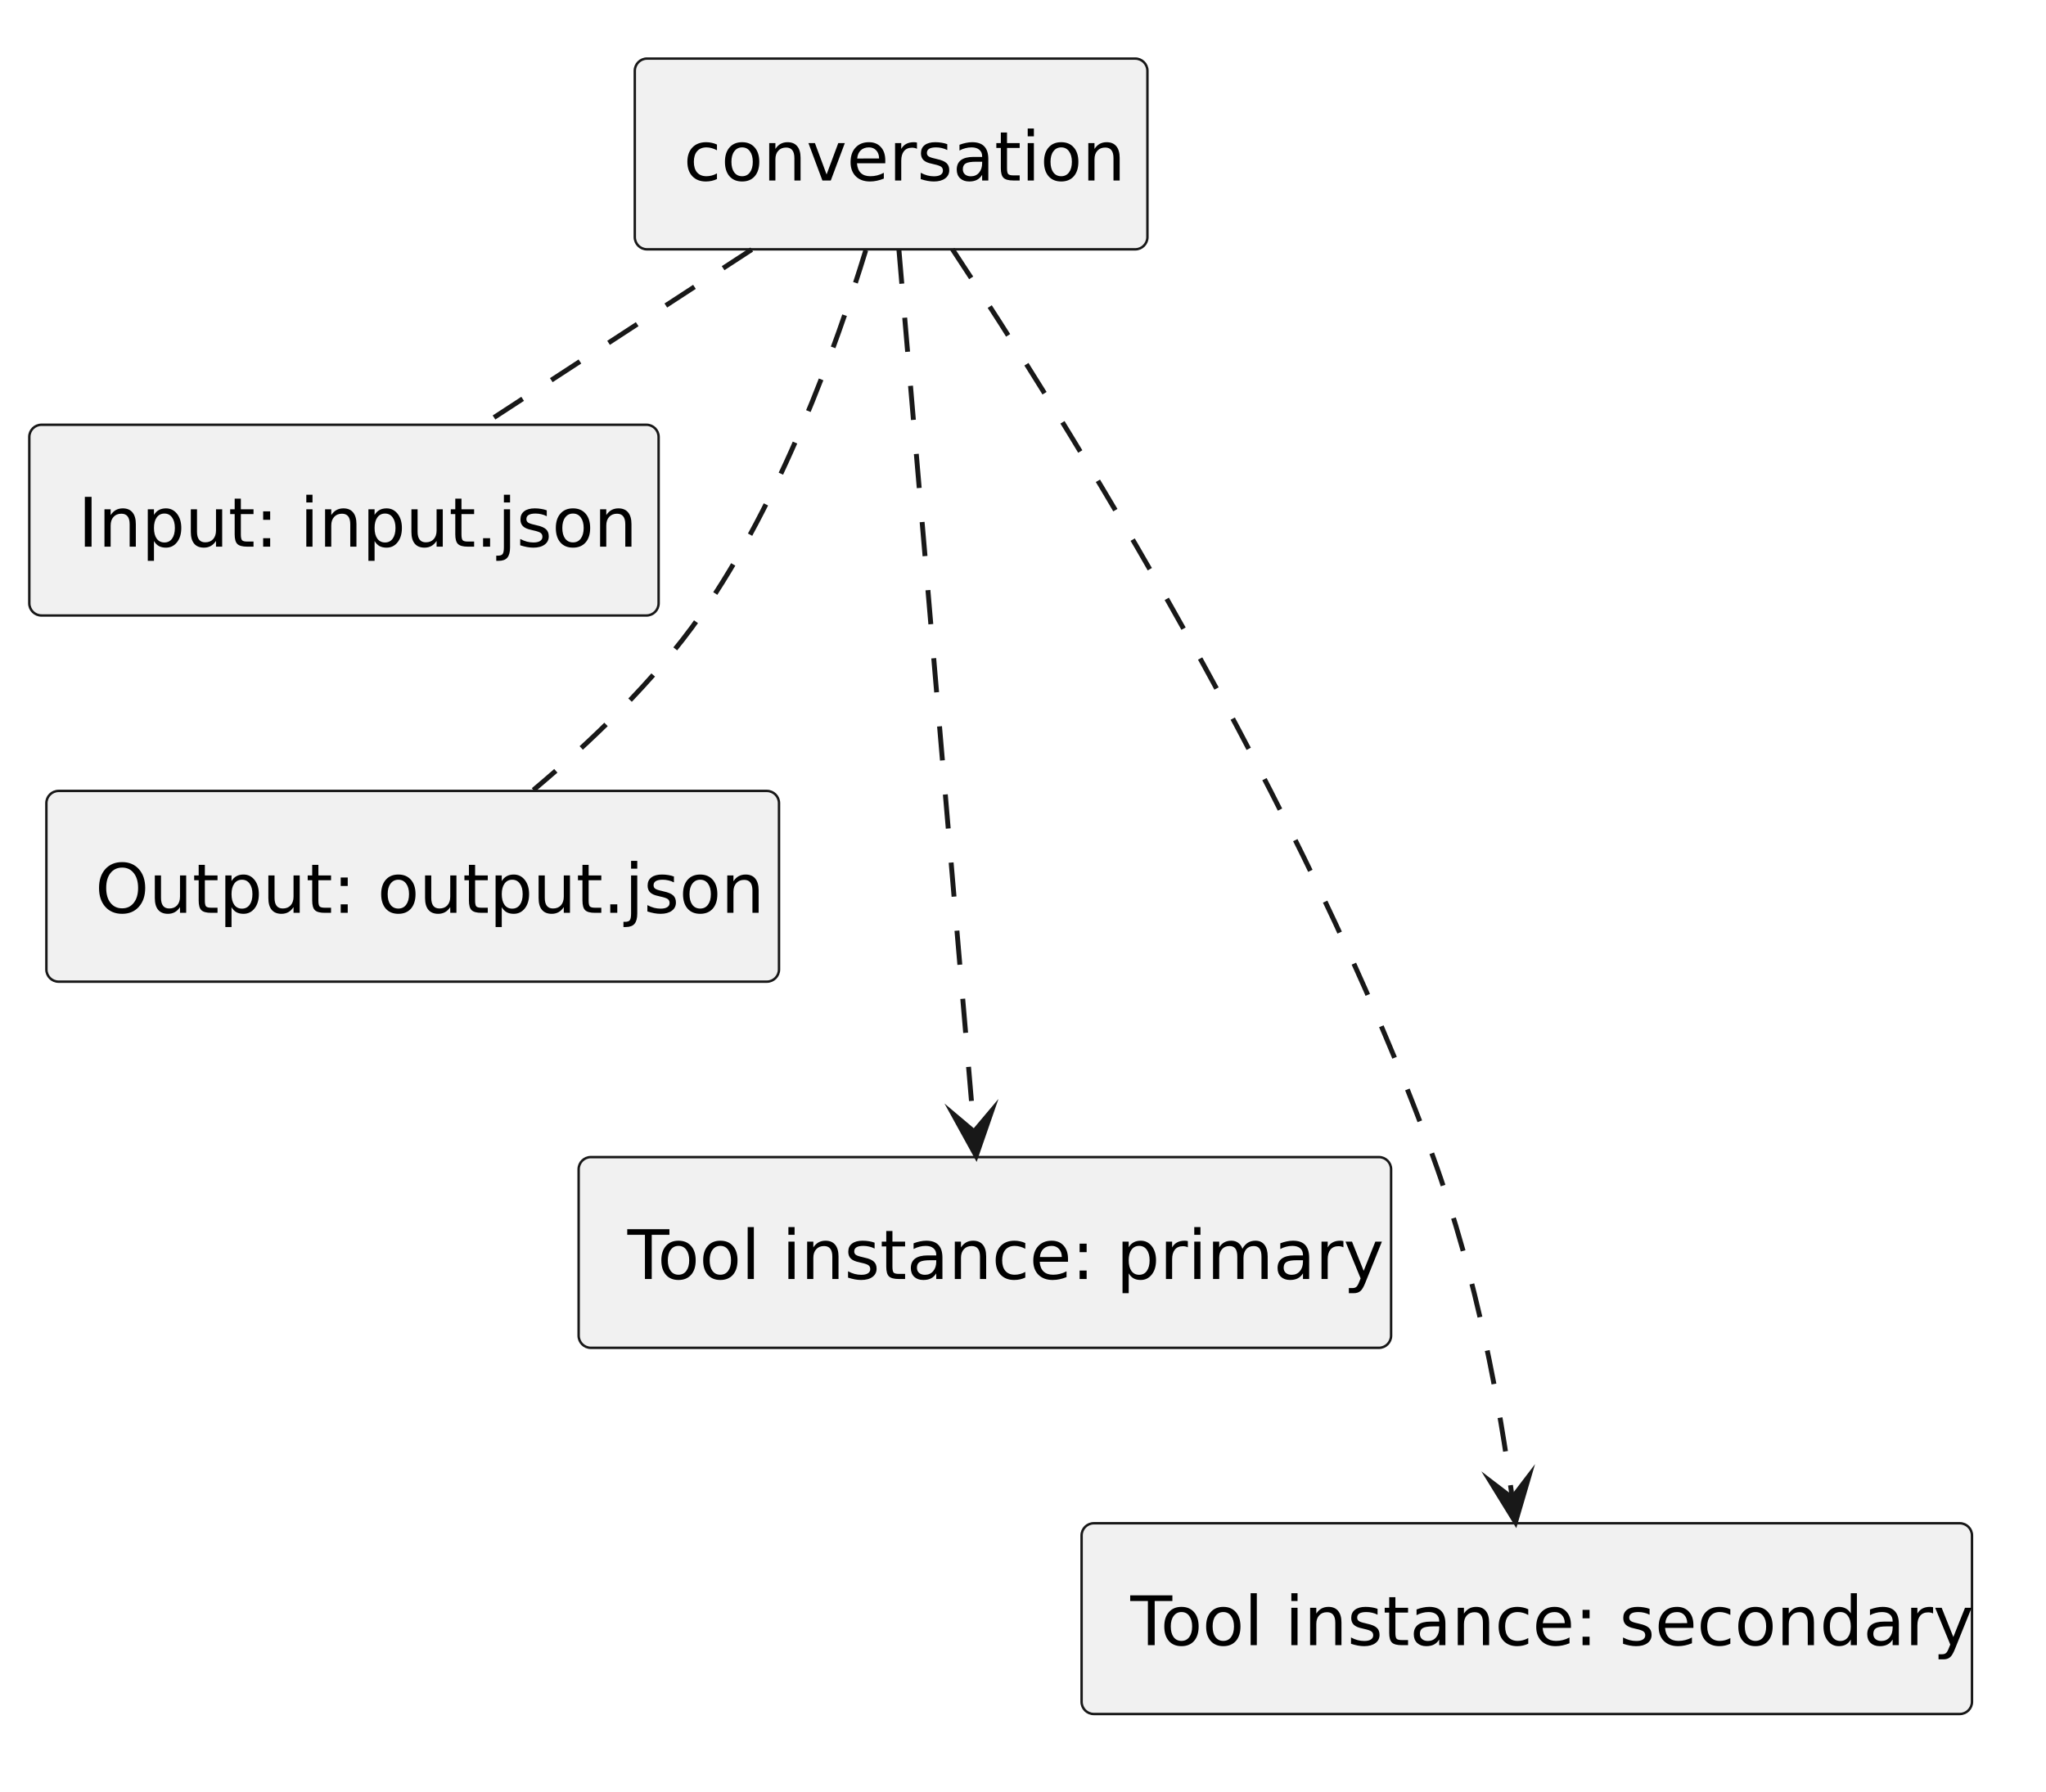
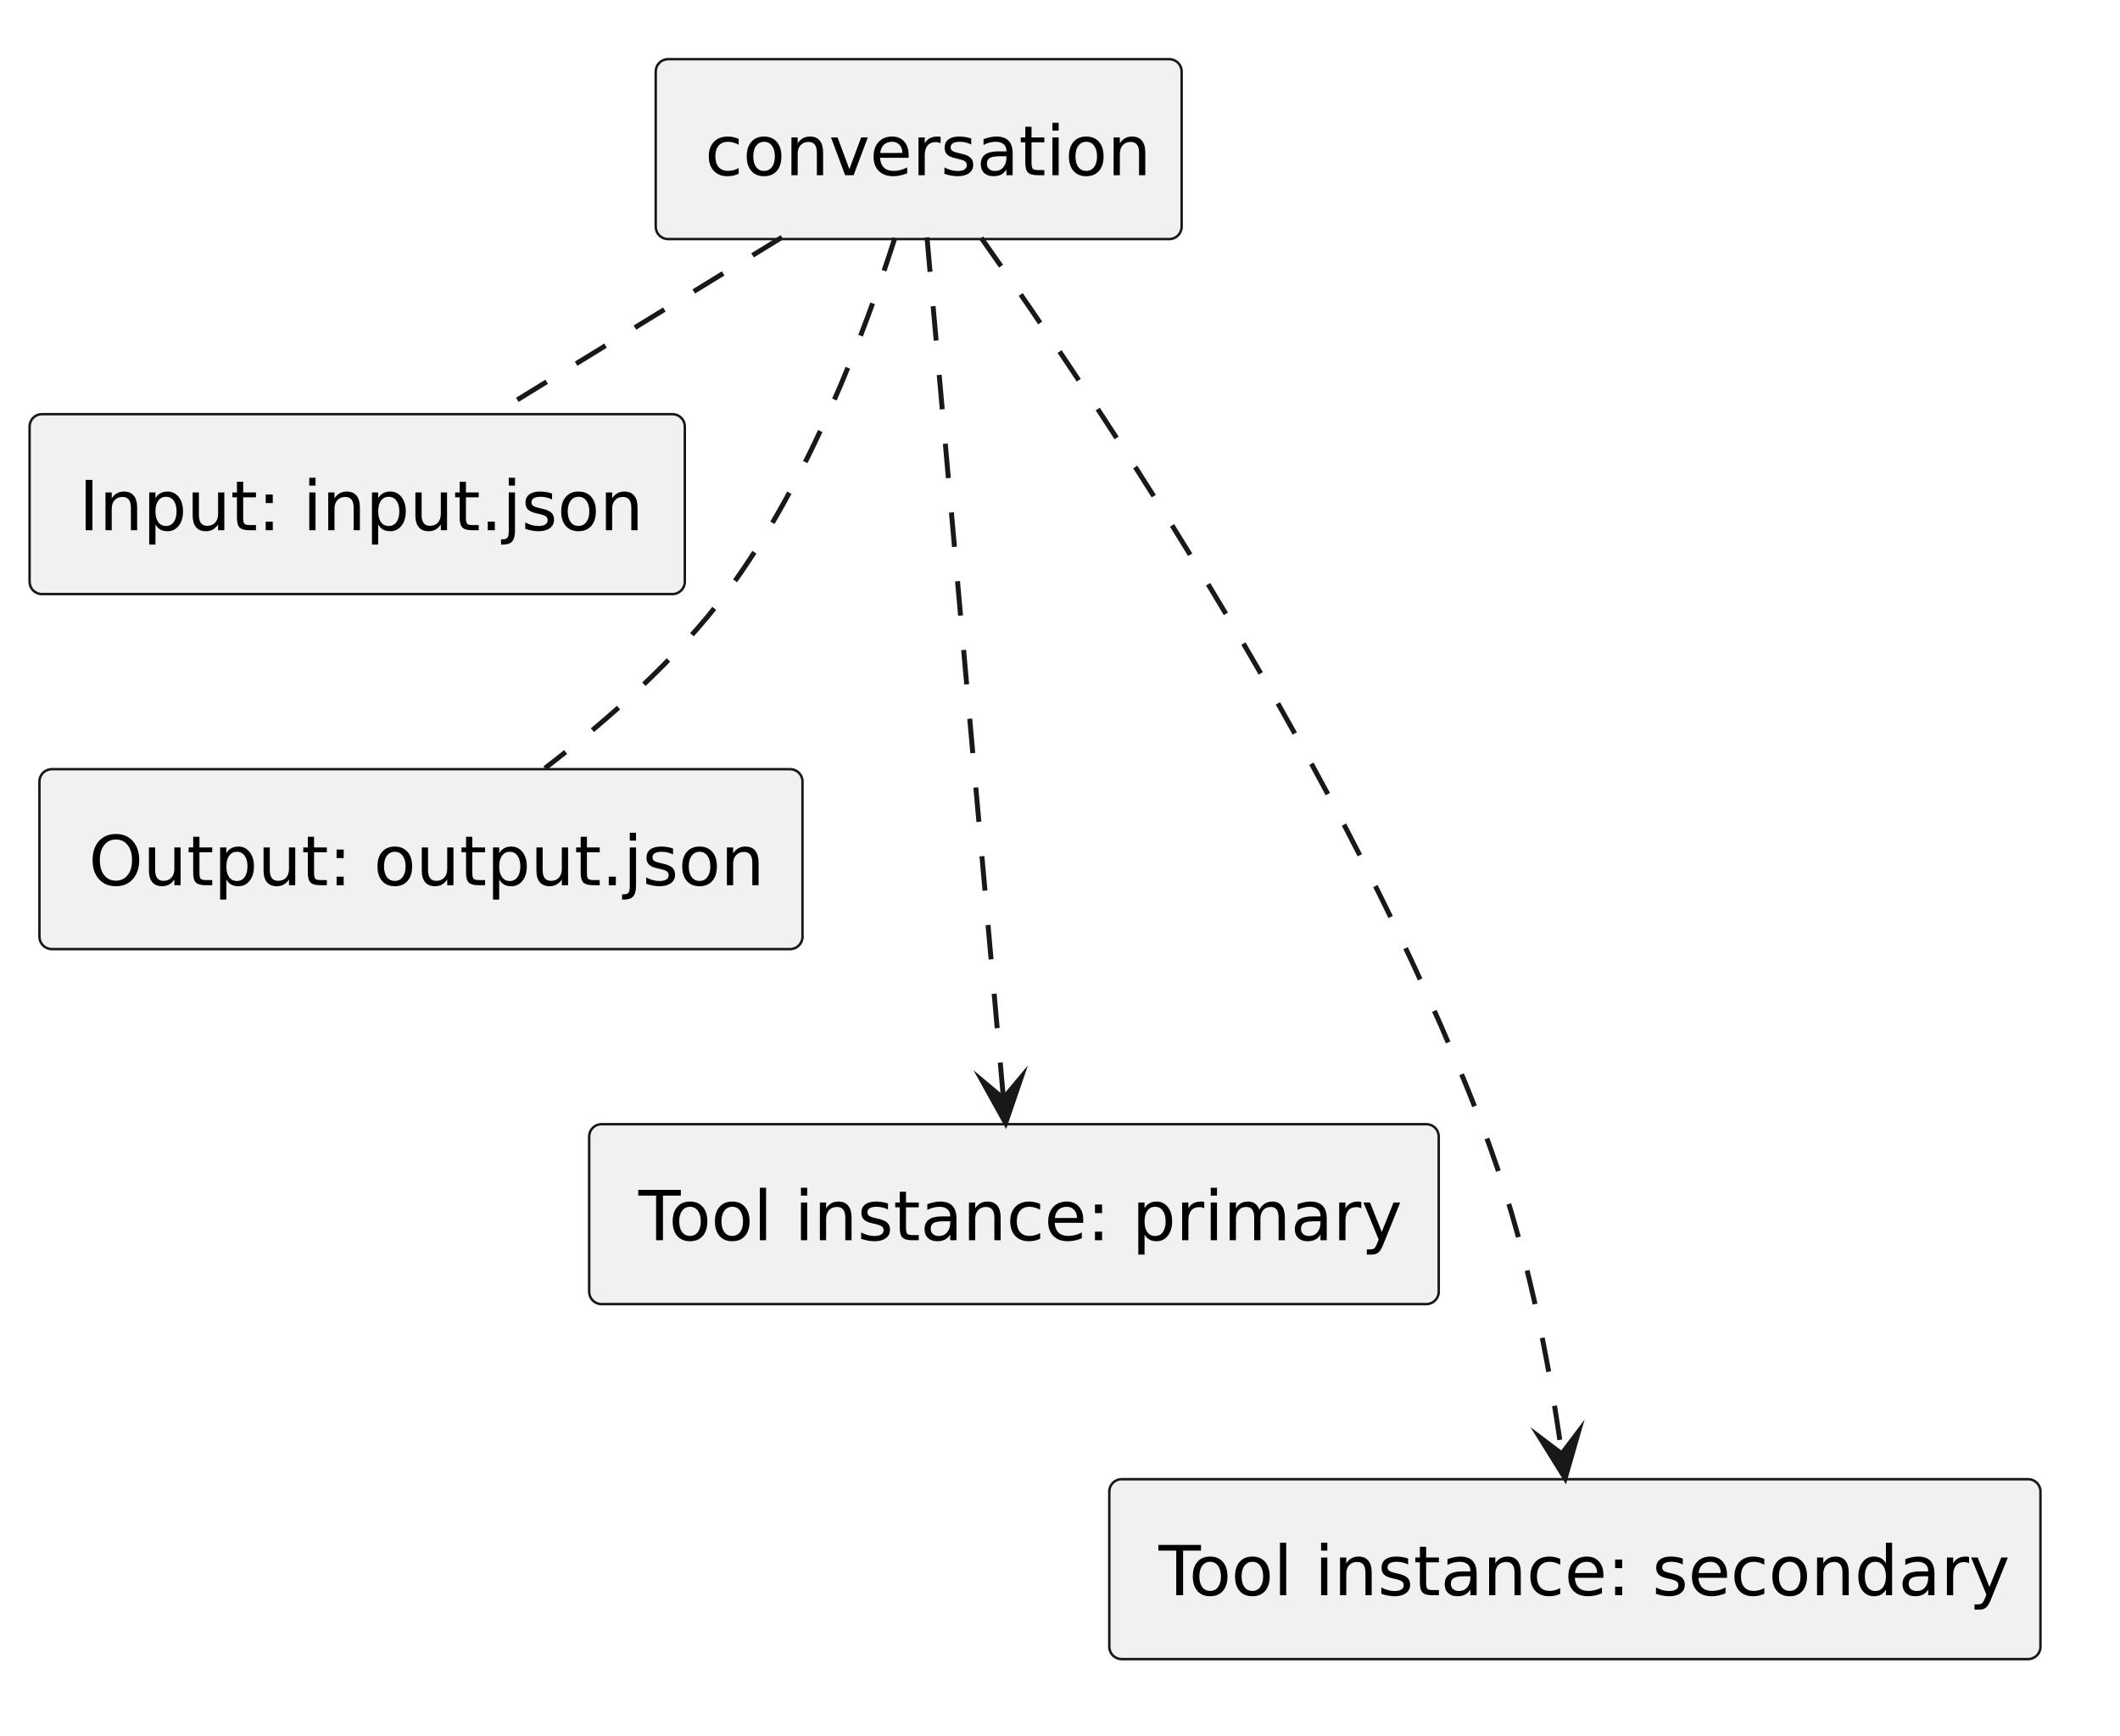
- <svg xmlns="http://www.w3.org/2000/svg" xmlns:xlink="http://www.w3.org/1999/xlink" version="1.1" data-diagram-type="DESCRIPTION" style="width:419px;height:367px;background:#FFFFFF;" width="419px" height="367px" viewBox="0 0 419 367" zoomAndPan="magnify" preserveAspectRatio="none" contentStyleType="text/css">
+ <svg xmlns="http://www.w3.org/2000/svg" xmlns:xlink="http://www.w3.org/1999/xlink" version="1.1" data-diagram-type="DESCRIPTION" style="width:430px;height:352px;background:#FFFFFF;" width="430px" height="352px" viewBox="0 0 430 352" zoomAndPan="magnify" preserveAspectRatio="none" contentStyleType="text/css">
  <defs />
  <g font-family="DejaVu Sans, Liberation Sans, Arial, sans-serif" lengthAdjust="spacing">
    <g class="entity" data-qualified-name="n0" id="ent0001" data-source-line="5">
      <a target="_top" href="//github.com/gorban/api-agent/blob/_____switch_branch_____/tests/integration/fixtures/tool_instances/shared_primary/conversation.md.html" xlink:href="//github.com/gorban/api-agent/blob/_____switch_branch_____/tests/integration/fixtures/tool_instances/shared_primary/conversation.md.html" xlink:type="simple" xlink:actuate="onRequest" xlink:show="new" title="//github.com/gorban/api-agent/blob/_____switch_branch_____/tests/integration/fixtures/tool_instances/shared_primary/conversation.md.html" xlink:title="//github.com/gorban/api-agent/blob/_____switch_branch_____/tests/integration/fixtures/tool_instances/shared_primary/conversation.md.html">
-         <rect x="130" y="12" width="104.98" height="39.068" fill="#F1F1F1" style="stroke:#181818;stroke-width:0.5;" rx="2.5" ry="2.5" />
-         <text x="140" y="36.966" fill="#000" font-size="14" textLength="84.98">conversation</text>
+         <rect x="133" y="12" width="106.673" height="36.488" fill="#F1F1F1" style="stroke:#181818;stroke-width:0.5;" rx="2.5" ry="2.5" />
+         <text x="143" y="35.535" fill="#000" font-size="14" textLength="86.673">conversation</text>
      </a>
    </g>
    <g class="entity" data-qualified-name="ref0" id="ent0002" data-source-line="6">
      <a target="_top" href="//github.com/gorban/api-agent/blob/_____switch_branch_____/tests/integration/fixtures/tool_instances/input.json" xlink:href="//github.com/gorban/api-agent/blob/_____switch_branch_____/tests/integration/fixtures/tool_instances/input.json" xlink:type="simple" xlink:actuate="onRequest" xlink:show="new" title="//github.com/gorban/api-agent/blob/_____switch_branch_____/tests/integration/fixtures/tool_instances/input.json" xlink:title="//github.com/gorban/api-agent/blob/_____switch_branch_____/tests/integration/fixtures/tool_instances/input.json">
-         <rect x="6" y="87" width="128.878" height="39.068" fill="#F1F1F1" style="stroke:#181818;stroke-width:0.5;" rx="2.5" ry="2.5" />
-         <text x="16" y="111.966" fill="#000" font-size="14" textLength="108.878">Input: input.json</text>
+         <rect x="6" y="84" width="132.902" height="36.488" fill="#F1F1F1" style="stroke:#181818;stroke-width:0.5;" rx="2.5" ry="2.5" />
+         <text x="16" y="107.535" fill="#000" font-size="14" textLength="112.902">Input: input.json</text>
      </a>
    </g>
    <g class="entity" data-qualified-name="ref1" id="ent0004" data-source-line="8">
      <a target="_top" href="//github.com/gorban/api-agent/blob/_____switch_branch_____/tests/integration/fixtures/tool_instances/output.json" xlink:href="//github.com/gorban/api-agent/blob/_____switch_branch_____/tests/integration/fixtures/tool_instances/output.json" xlink:type="simple" xlink:actuate="onRequest" xlink:show="new" title="//github.com/gorban/api-agent/blob/_____switch_branch_____/tests/integration/fixtures/tool_instances/output.json" xlink:title="//github.com/gorban/api-agent/blob/_____switch_branch_____/tests/integration/fixtures/tool_instances/output.json">
-         <rect x="9.5" y="162" width="150.032" height="39.068" fill="#F1F1F1" style="stroke:#181818;stroke-width:0.5;" rx="2.5" ry="2.5" />
-         <text x="19.5" y="186.966" fill="#000" font-size="14" textLength="130.032">Output: output.json</text>
+         <rect x="8" y="156" width="154.771" height="36.488" fill="#F1F1F1" style="stroke:#181818;stroke-width:0.5;" rx="2.5" ry="2.5" />
+         <text x="18" y="179.535" fill="#000" font-size="14" textLength="134.771">Output: output.json</text>
      </a>
    </g>
    <g class="entity" data-qualified-name="toolbinding0" id="ent0007" data-source-line="11">
      <a target="_top" href="//github.com/gorban/api-agent/blob/_____switch_branch_____/tests/integration/fixtures/tool_instances/shared_primary/conversation.md.html#workflow-tool-node-conversation-primary" xlink:href="//github.com/gorban/api-agent/blob/_____switch_branch_____/tests/integration/fixtures/tool_instances/shared_primary/conversation.md.html#workflow-tool-node-conversation-primary" xlink:type="simple" xlink:actuate="onRequest" xlink:show="new" title="//github.com/gorban/api-agent/blob/_____switch_branch_____/tests/integration/fixtures/tool_instances/shared_primary/conversation.md.html#workflow-tool-node-conversation-primary" xlink:title="//github.com/gorban/api-agent/blob/_____switch_branch_____/tests/integration/fixtures/tool_instances/shared_primary/conversation.md.html#workflow-tool-node-conversation-primary">
-         <rect x="118.5" y="237" width="166.383" height="39.068" fill="#F1F1F1" style="stroke:#181818;stroke-width:0.5;" rx="2.5" ry="2.5" />
-         <text x="128.5" y="261.966" fill="#000" font-size="14" textLength="146.383">Tool instance: primary</text>
+         <rect x="119.5" y="228" width="172.318" height="36.488" fill="#F1F1F1" style="stroke:#181818;stroke-width:0.5;" rx="2.5" ry="2.5" />
+         <text x="129.5" y="251.535" fill="#000" font-size="14" textLength="152.318">Tool instance: primary</text>
      </a>
    </g>
    <g class="entity" data-qualified-name="toolbinding1" id="ent0009" data-source-line="13">
      <a target="_top" href="//github.com/gorban/api-agent/blob/_____switch_branch_____/tests/integration/fixtures/tool_instances/shared_primary/conversation.md.html#workflow-tool-node-conversation-secondary" xlink:href="//github.com/gorban/api-agent/blob/_____switch_branch_____/tests/integration/fixtures/tool_instances/shared_primary/conversation.md.html#workflow-tool-node-conversation-secondary" xlink:type="simple" xlink:actuate="onRequest" xlink:show="new" title="//github.com/gorban/api-agent/blob/_____switch_branch_____/tests/integration/fixtures/tool_instances/shared_primary/conversation.md.html#workflow-tool-node-conversation-secondary" xlink:title="//github.com/gorban/api-agent/blob/_____switch_branch_____/tests/integration/fixtures/tool_instances/shared_primary/conversation.md.html#workflow-tool-node-conversation-secondary">
-         <rect x="221.5" y="312" width="182.343" height="39.068" fill="#F1F1F1" style="stroke:#181818;stroke-width:0.5;" rx="2.5" ry="2.5" />
-         <text x="231.5" y="336.966" fill="#000" font-size="14" textLength="162.343">Tool instance: secondary</text>
+         <rect x="225" y="300" width="188.868" height="36.488" fill="#F1F1F1" style="stroke:#181818;stroke-width:0.5;" rx="2.5" ry="2.5" />
+         <text x="235" y="323.535" fill="#000" font-size="14" textLength="168.868">Tool instance: secondary</text>
      </a>
    </g>
    <g class="link" data-entity-1="ent0001" data-entity-2="ent0002" id="lnk3" data-link-type="association">
-       <path d="M153.948,51.11 C137.097,62.093 115.842,75.947 99,86.924" style="stroke:#181818;stroke-width:1;stroke-dasharray:7,7;" fill="none" />
+       <path d="M158.612,48.124 C140.947,58.971 118.181,72.95 100.495,83.81" style="stroke:#181818;stroke-width:1;stroke-dasharray:7,7;" fill="none" />
    </g>
    <g class="link" data-entity-1="ent0001" data-entity-2="ent0004" id="lnk5" data-link-type="association">
-       <path d="M177.302,51.25 C171.245,71.022 159.926,102.503 143.5,126 C134.073,139.486 120.801,152.119 109.231,161.82" style="stroke:#181818;stroke-width:1;stroke-dasharray:7,7;" fill="none" />
+       <path d="M181.506,48.268 C175.492,67.134 164.084,97.644 147.5,120 C137.291,133.761 122.882,146.354 110.524,155.809" style="stroke:#181818;stroke-width:1;stroke-dasharray:7,7;" fill="none" />
    </g>
    <g class="link" data-entity-1="ent0001" data-entity-2="ent0007" id="lnk8" data-link-type="dependency">
-       <polygon points="199.904,236.767,203.125,227.46,199.479,231.785,195.154,228.139,199.904,236.767" fill="#181818" style="stroke:#181818;stroke-width:1;stroke-linejoin:miter;stroke-miterlimit:10;" />
-       <path d="M184.087,51.129 C187.664,93.106 195.895,189.71 199.479,231.785" style="stroke:#181818;stroke-width:1;stroke-dasharray:7,7;" fill="none" />
+       <polygon points="203.97,227.768,207.158,218.449,203.528,222.787,199.19,219.157,203.97,227.768" fill="#181818" style="stroke:#181818;stroke-width:1;stroke-linejoin:miter;stroke-miterlimit:10;" />
+       <path d="M188.023,48.151 C191.58,88.22 199.963,182.637 203.528,222.787" style="stroke:#181818;stroke-width:1;stroke-dasharray:7,7;" fill="none" />
    </g>
    <g class="link" data-entity-1="ent0001" data-entity-2="ent0009" id="lnk10" data-link-type="dependency">
-       <polygon points="310.359,311.782,313.126,302.33,309.694,306.827,305.197,303.395,310.359,311.782" fill="#181818" style="stroke:#181818;stroke-width:1;stroke-linejoin:miter;stroke-miterlimit:10;" />
-       <path d="M195.052,51.059 C218.061,85.934 267.055,164.302 293.5,237 C302.617,262.062 307.116,287.627 309.694,306.827" style="stroke:#181818;stroke-width:1;stroke-dasharray:7,7;" fill="none" />
+       <polygon points="317.462,299.813,320.186,290.348,316.774,294.86,312.262,291.449,317.462,299.813" fill="#181818" style="stroke:#181818;stroke-width:1;stroke-linejoin:miter;stroke-miterlimit:10;" />
+       <path d="M199.019,48.246 C222.484,81.393 273.173,157.011 300.5,228 C309.752,252.034 314.237,276.591 316.774,294.86" style="stroke:#181818;stroke-width:1;stroke-dasharray:7,7;" fill="none" />
    </g>
  </g>
</svg>
